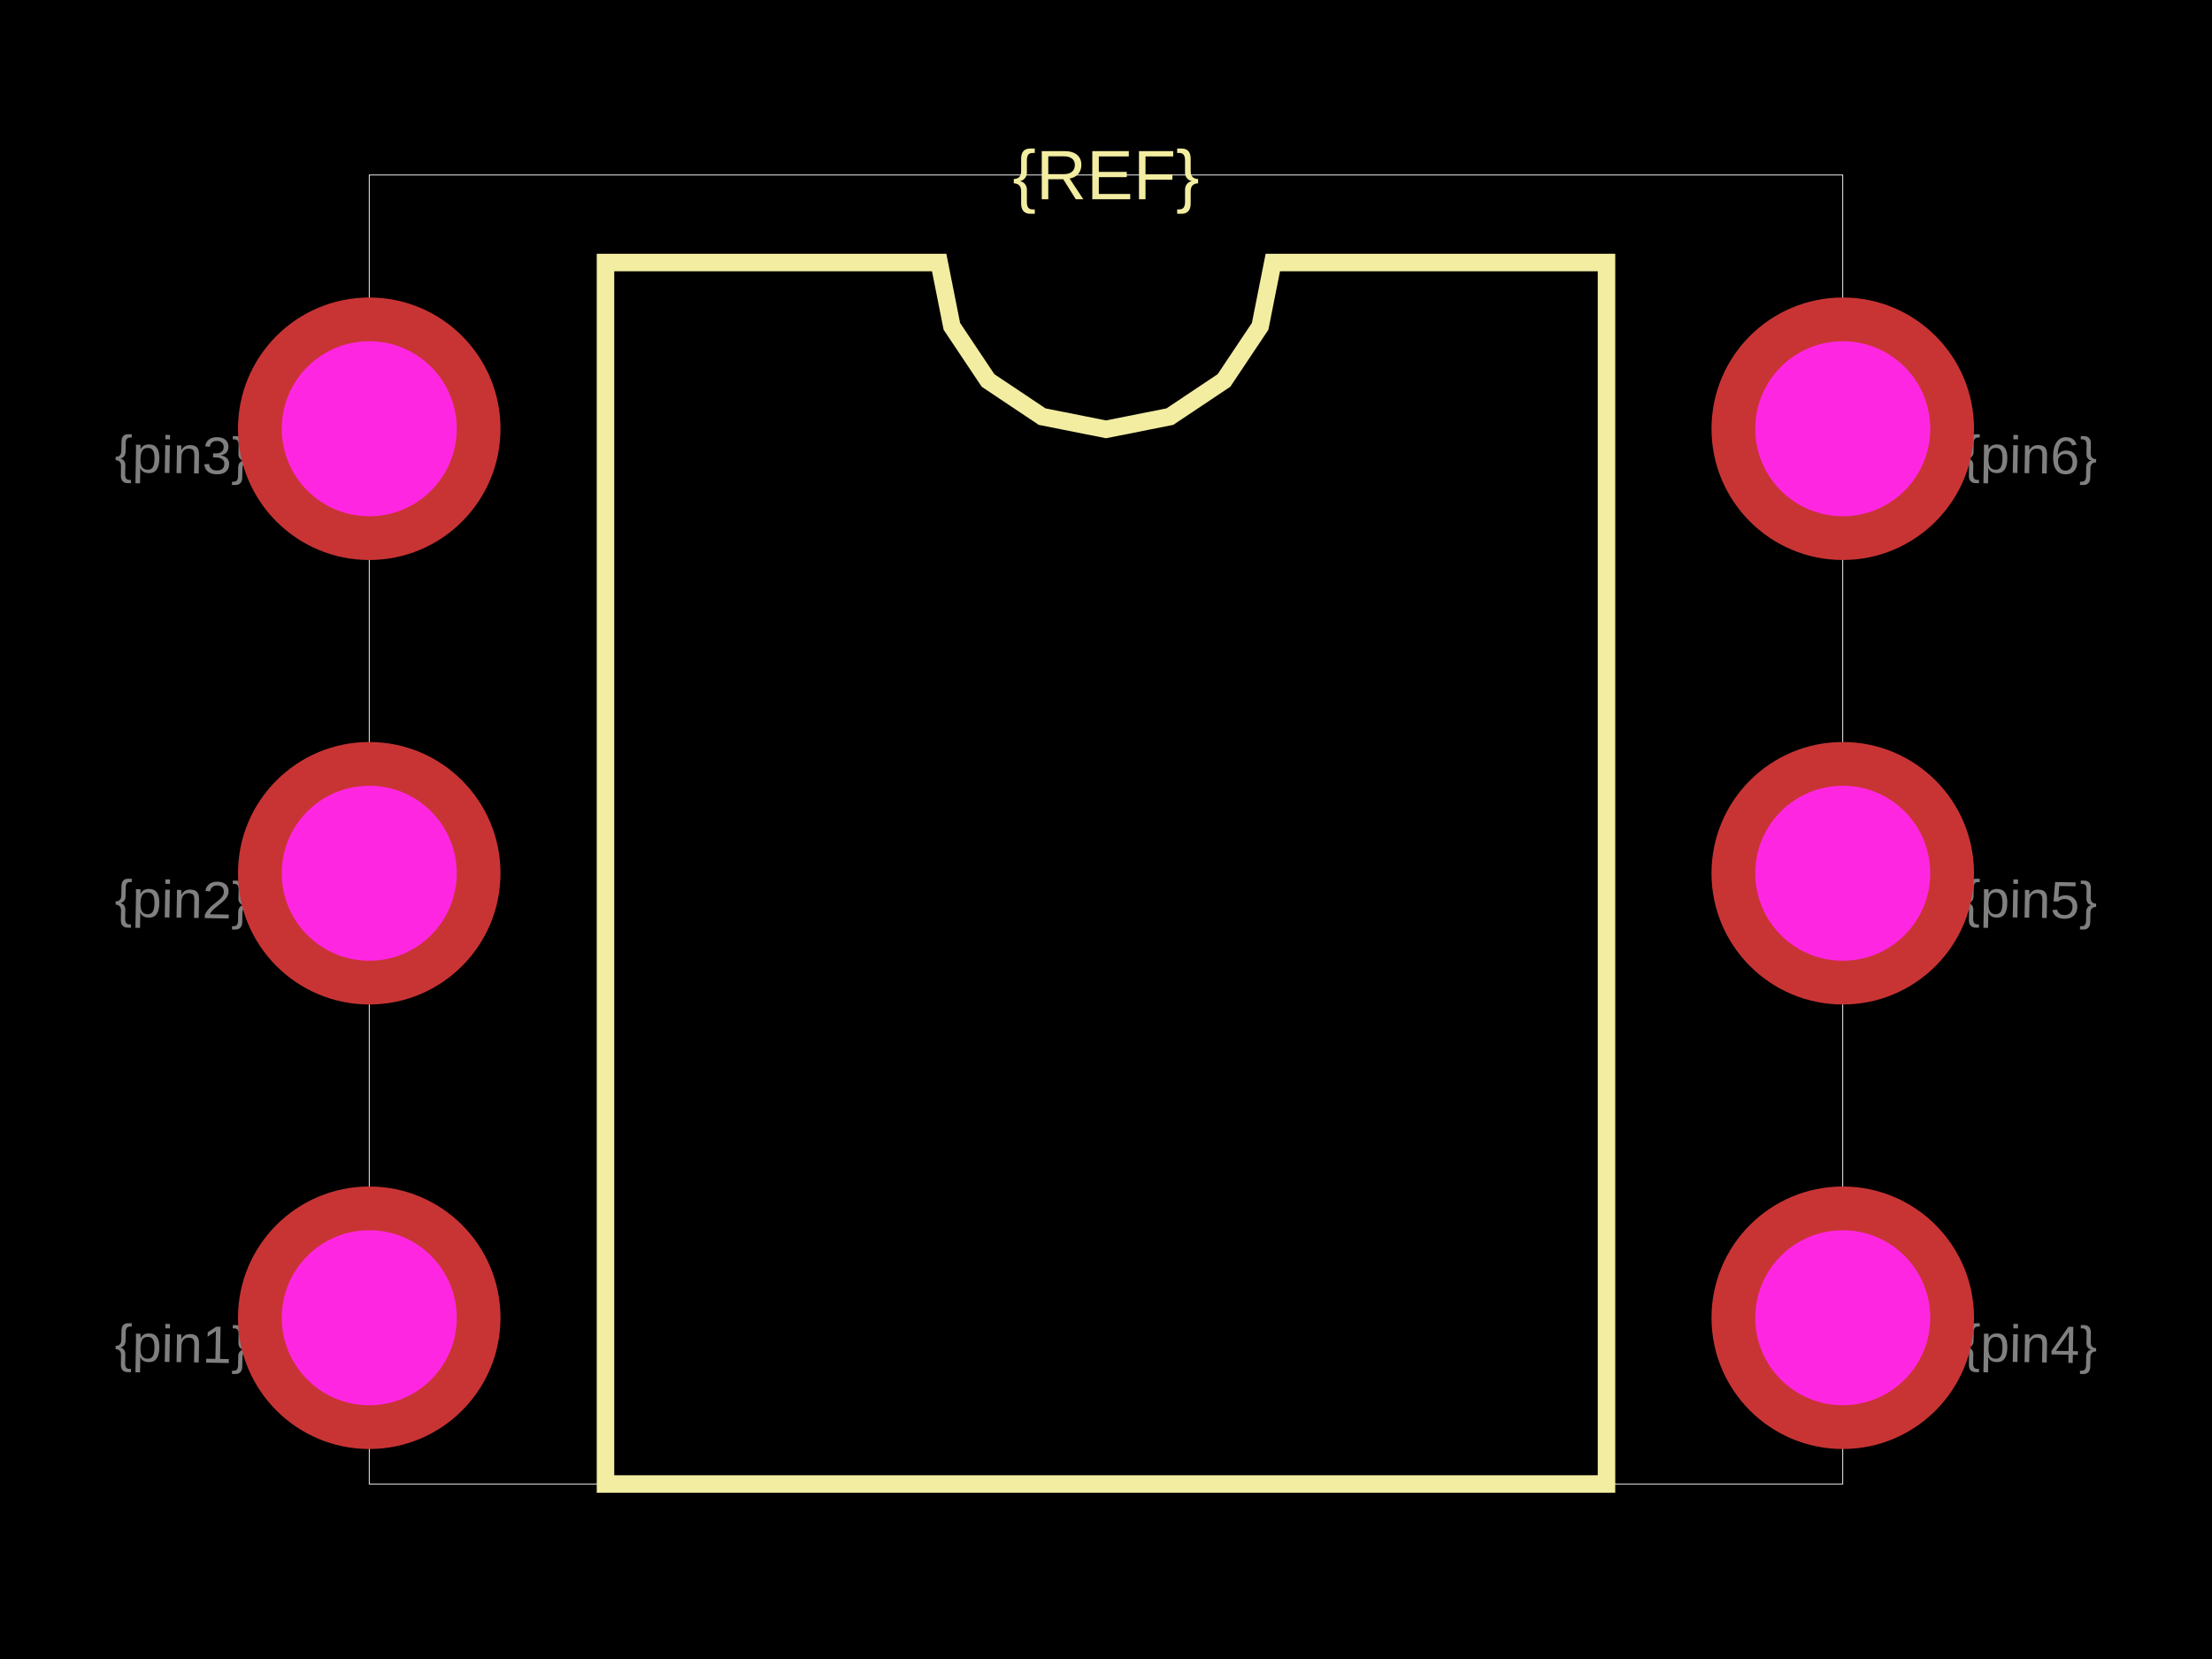
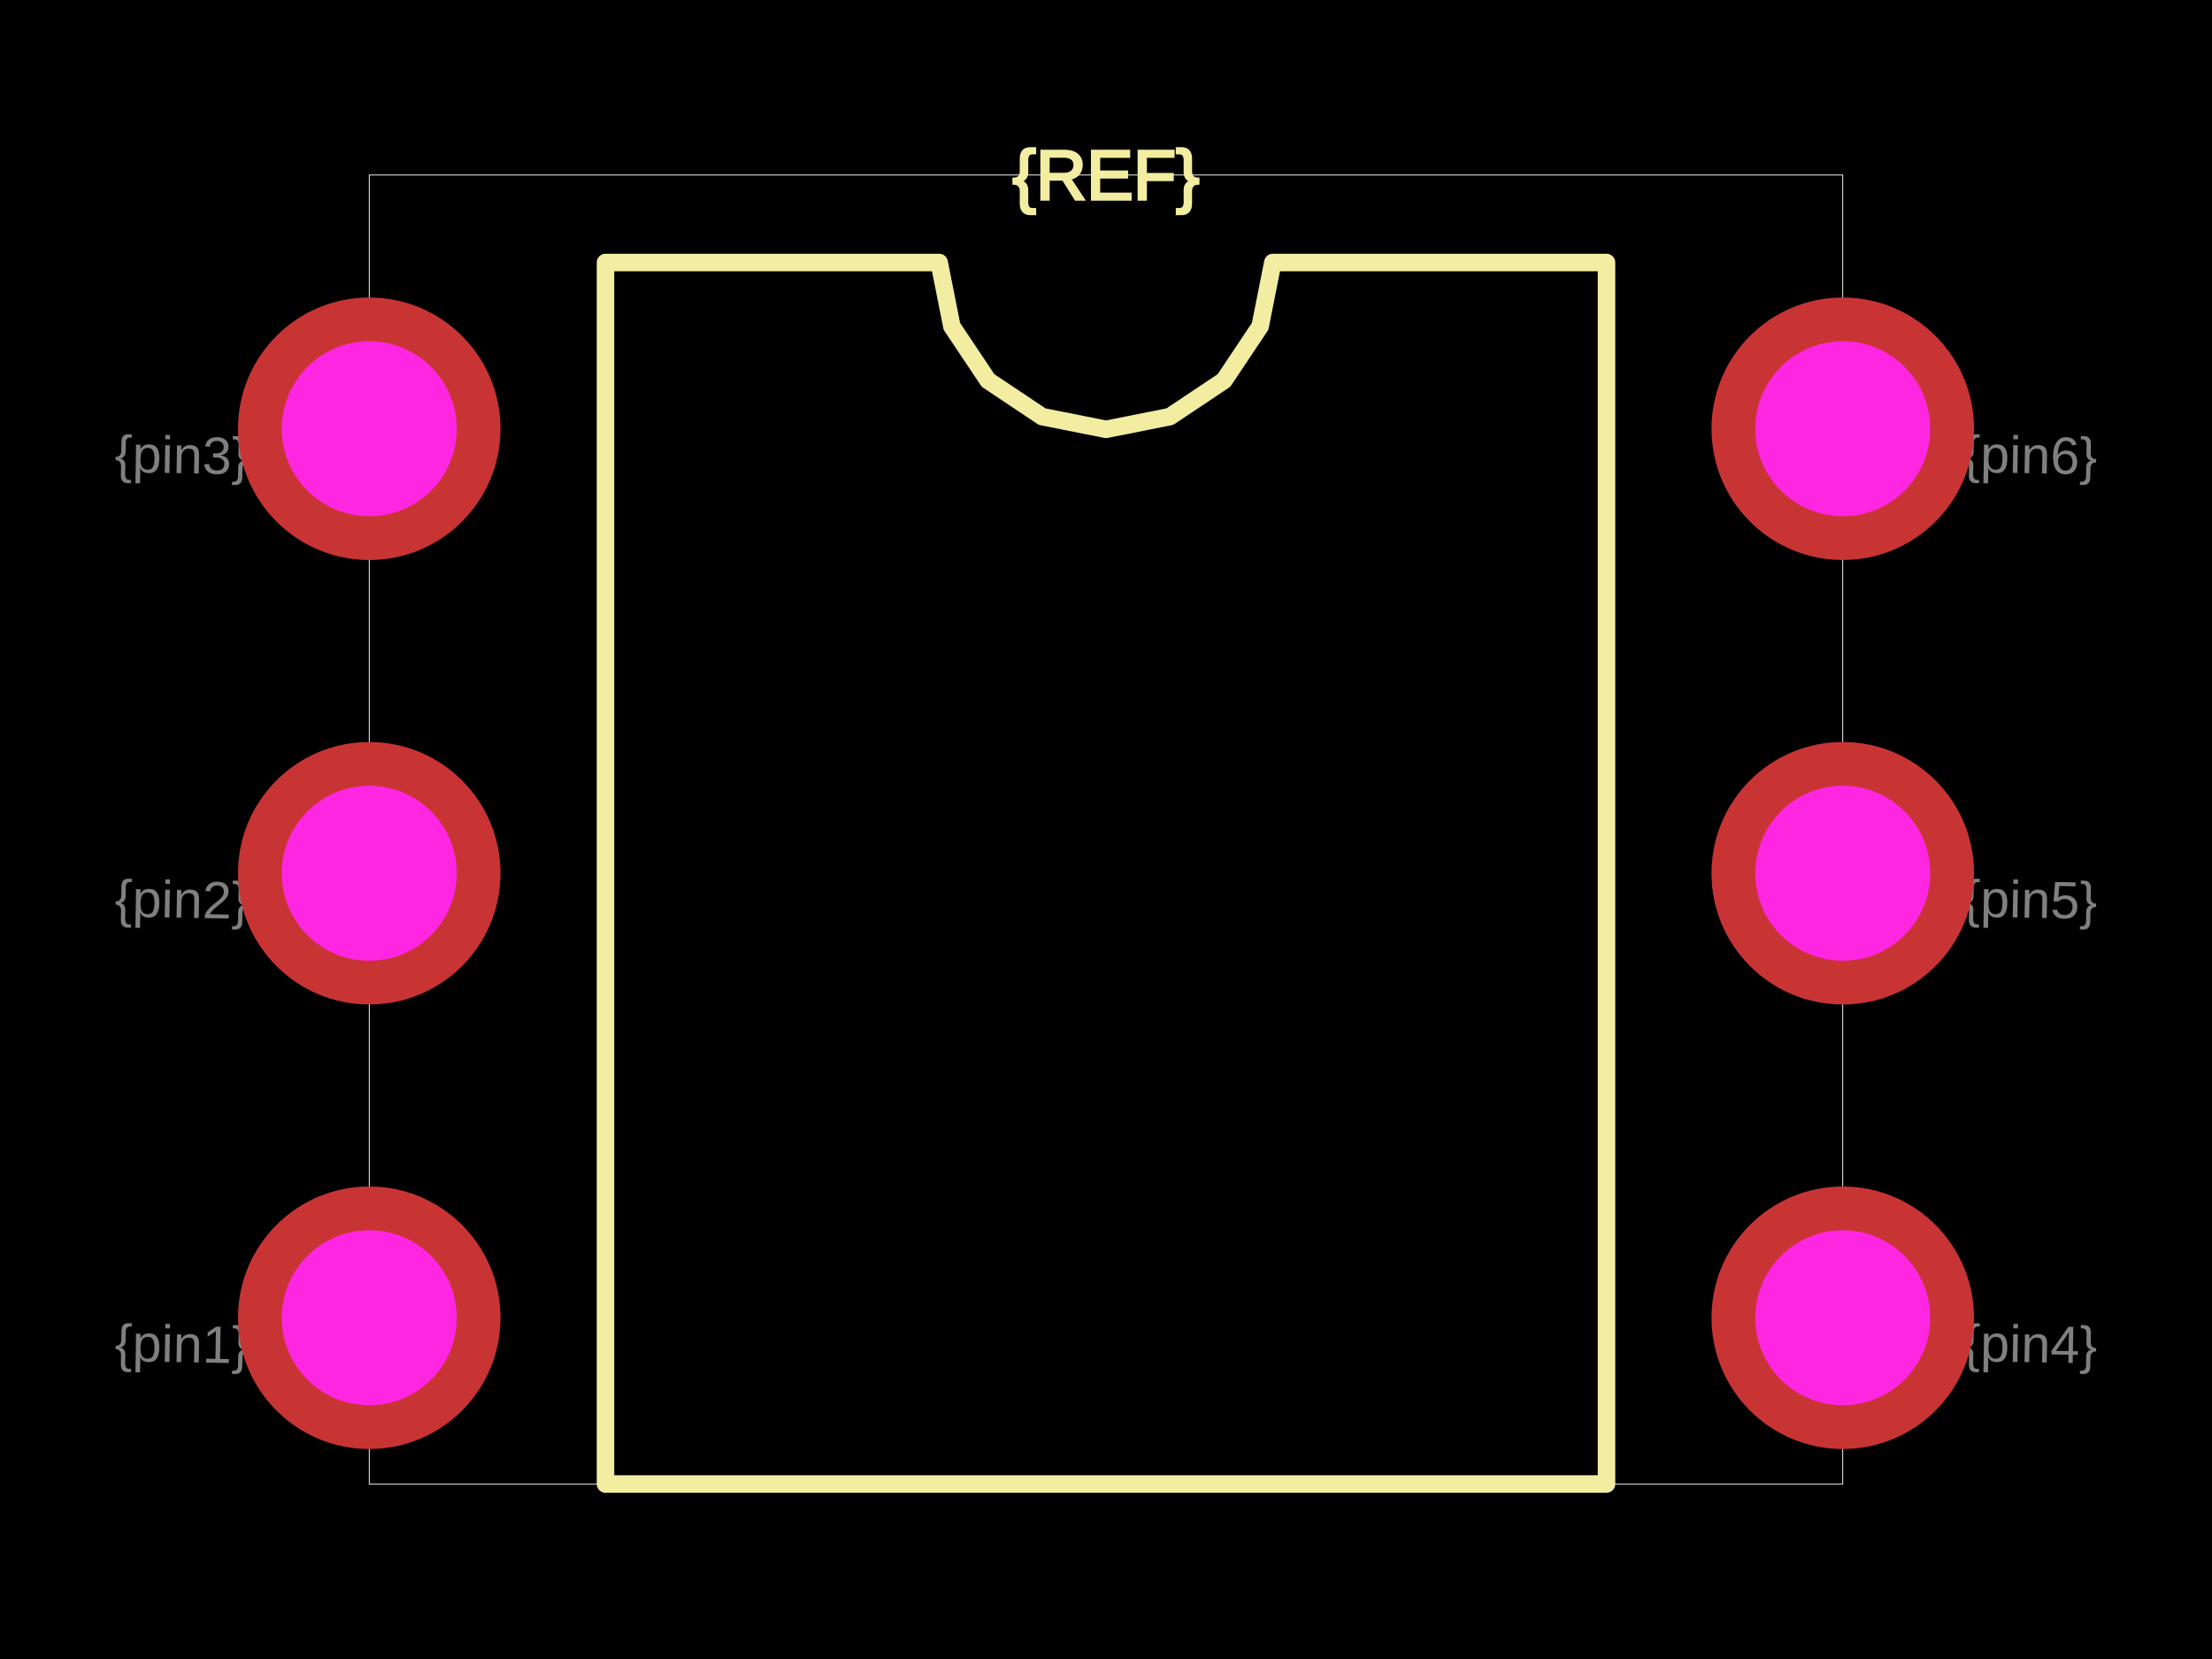
<svg xmlns="http://www.w3.org/2000/svg" width="800" height="600">
  <style />
  <rect class="boundary" x="0" y="0" fill="#000" width="800" height="600" />
  <rect class="pcb-boundary" fill="none" stroke="#fff" stroke-width="0.3" x="133.544" y="63.291" width="532.911" height="473.418" />
-   <path class="pcb-silkscreen pcb-silkscreen-top" d="M 218.987 536.709 L 218.987 94.937 L 339.662 94.937 L 344.255 118.027 L 357.335 137.602 L 376.91 150.681 L 400 155.274 L 423.09 150.681 L 442.665 137.602 L 455.745 118.027 L 460.338 94.937 L 581.013 94.937 L 581.013 536.709 L 218.987 536.709 Z" fill="none" stroke="#f2eda1" stroke-width="6.329" data-pcb-component-id="" data-pcb-silkscreen-path-id="silkscreen_path_1" />
-   <text x="0" y="0" fill="#f2eda1" font-family="Arial, sans-serif" font-size="25.316" text-anchor="middle" dominant-baseline="central" transform="matrix(1,0,0,1,400,63.29114)" class="pcb-silkscreen-text pcb-silkscreen-top" data-pcb-silkscreen-text-id="pcb_component_1" stroke="#f2eda1" stroke-width="0">{REF}</text>
+   <path class="pcb-silkscreen pcb-silkscreen-top" d="M 218.987 536.709 L 218.987 94.937 L 339.662 94.937 L 344.255 118.027 L 357.335 137.602 L 376.91 150.681 L 400 155.274 L 423.09 150.681 L 442.665 137.602 L 455.745 118.027 L 460.338 94.937 L 581.013 94.937 L 581.013 536.709 L 218.987 536.709 Z" fill="none" stroke="#f2eda1" stroke-width="6.329" stroke-linecap="round" stroke-linejoin="round" data-pcb-component-id="" data-pcb-silkscreen-path-id="silkscreen_path_1" />
+   <text x="0" y="0" dx="0" dy="0" fill="#f2eda1" font-family="Arial, sans-serif" font-size="25.316" text-anchor="middle" dominant-baseline="central" transform="matrix(1,0,0,1,400,63.29114)" class="pcb-silkscreen-text pcb-silkscreen-top" data-pcb-silkscreen-text-id="pcb_component_1" stroke="#f2eda1">{REF}</text>
  <text x="0" y="0" font-family="Arial, sans-serif" font-size="18.987" text-anchor="middle" dominant-baseline="central" transform="matrix(0.9998477,0.01745241,-0.01745241,0.9998477,65.82278,486.0759)" class="pcb-fabrication-note-text" fill="rgba(255,255,255,0.5)">{pin1}</text>
  <text x="0" y="0" font-family="Arial, sans-serif" font-size="18.987" text-anchor="middle" dominant-baseline="central" transform="matrix(0.9998477,0.01745241,-0.01745241,0.9998477,65.82278,325.3165)" class="pcb-fabrication-note-text" fill="rgba(255,255,255,0.5)">{pin2}</text>
  <text x="0" y="0" font-family="Arial, sans-serif" font-size="18.987" text-anchor="middle" dominant-baseline="central" transform="matrix(0.9998477,0.01745241,-0.01745241,0.9998477,65.82278,164.557)" class="pcb-fabrication-note-text" fill="rgba(255,255,255,0.5)">{pin3}</text>
  <text x="0" y="0" font-family="Arial, sans-serif" font-size="18.987" text-anchor="middle" dominant-baseline="central" transform="matrix(0.9998477,0.01745241,-0.01745241,0.9998477,734.1772,486.0759)" class="pcb-fabrication-note-text" fill="rgba(255,255,255,0.5)">{pin4}</text>
  <text x="0" y="0" font-family="Arial, sans-serif" font-size="18.987" text-anchor="middle" dominant-baseline="central" transform="matrix(0.9998477,0.01745241,-0.01745241,0.9998477,734.1772,325.3165)" class="pcb-fabrication-note-text" fill="rgba(255,255,255,0.5)">{pin5}</text>
  <text x="0" y="0" font-family="Arial, sans-serif" font-size="18.987" text-anchor="middle" dominant-baseline="central" transform="matrix(0.9998477,0.01745241,-0.01745241,0.9998477,734.1772,164.557)" class="pcb-fabrication-note-text" fill="rgba(255,255,255,0.5)">{pin6}</text>
  <g>
    <circle class="pcb-hole-outer" fill="rgb(200, 52, 52)" cx="133.544" cy="155.063" r="47.468" />
    <circle class="pcb-hole-inner" fill="rgb(255, 38, 226)" cx="133.544" cy="155.063" r="31.646" />
  </g>
  <g>
    <circle class="pcb-hole-outer" fill="rgb(200, 52, 52)" cx="133.544" cy="315.823" r="47.468" />
    <circle class="pcb-hole-inner" fill="rgb(255, 38, 226)" cx="133.544" cy="315.823" r="31.646" />
  </g>
  <g>
    <circle class="pcb-hole-outer" fill="rgb(200, 52, 52)" cx="133.544" cy="476.582" r="47.468" />
    <circle class="pcb-hole-inner" fill="rgb(255, 38, 226)" cx="133.544" cy="476.582" r="31.646" />
  </g>
  <g>
    <circle class="pcb-hole-outer" fill="rgb(200, 52, 52)" cx="666.456" cy="476.582" r="47.468" />
    <circle class="pcb-hole-inner" fill="rgb(255, 38, 226)" cx="666.456" cy="476.582" r="31.646" />
  </g>
  <g>
    <circle class="pcb-hole-outer" fill="rgb(200, 52, 52)" cx="666.456" cy="315.823" r="47.468" />
    <circle class="pcb-hole-inner" fill="rgb(255, 38, 226)" cx="666.456" cy="315.823" r="31.646" />
  </g>
  <g>
    <circle class="pcb-hole-outer" fill="rgb(200, 52, 52)" cx="666.456" cy="155.063" r="47.468" />
    <circle class="pcb-hole-inner" fill="rgb(255, 38, 226)" cx="666.456" cy="155.063" r="31.646" />
  </g>
</svg>
